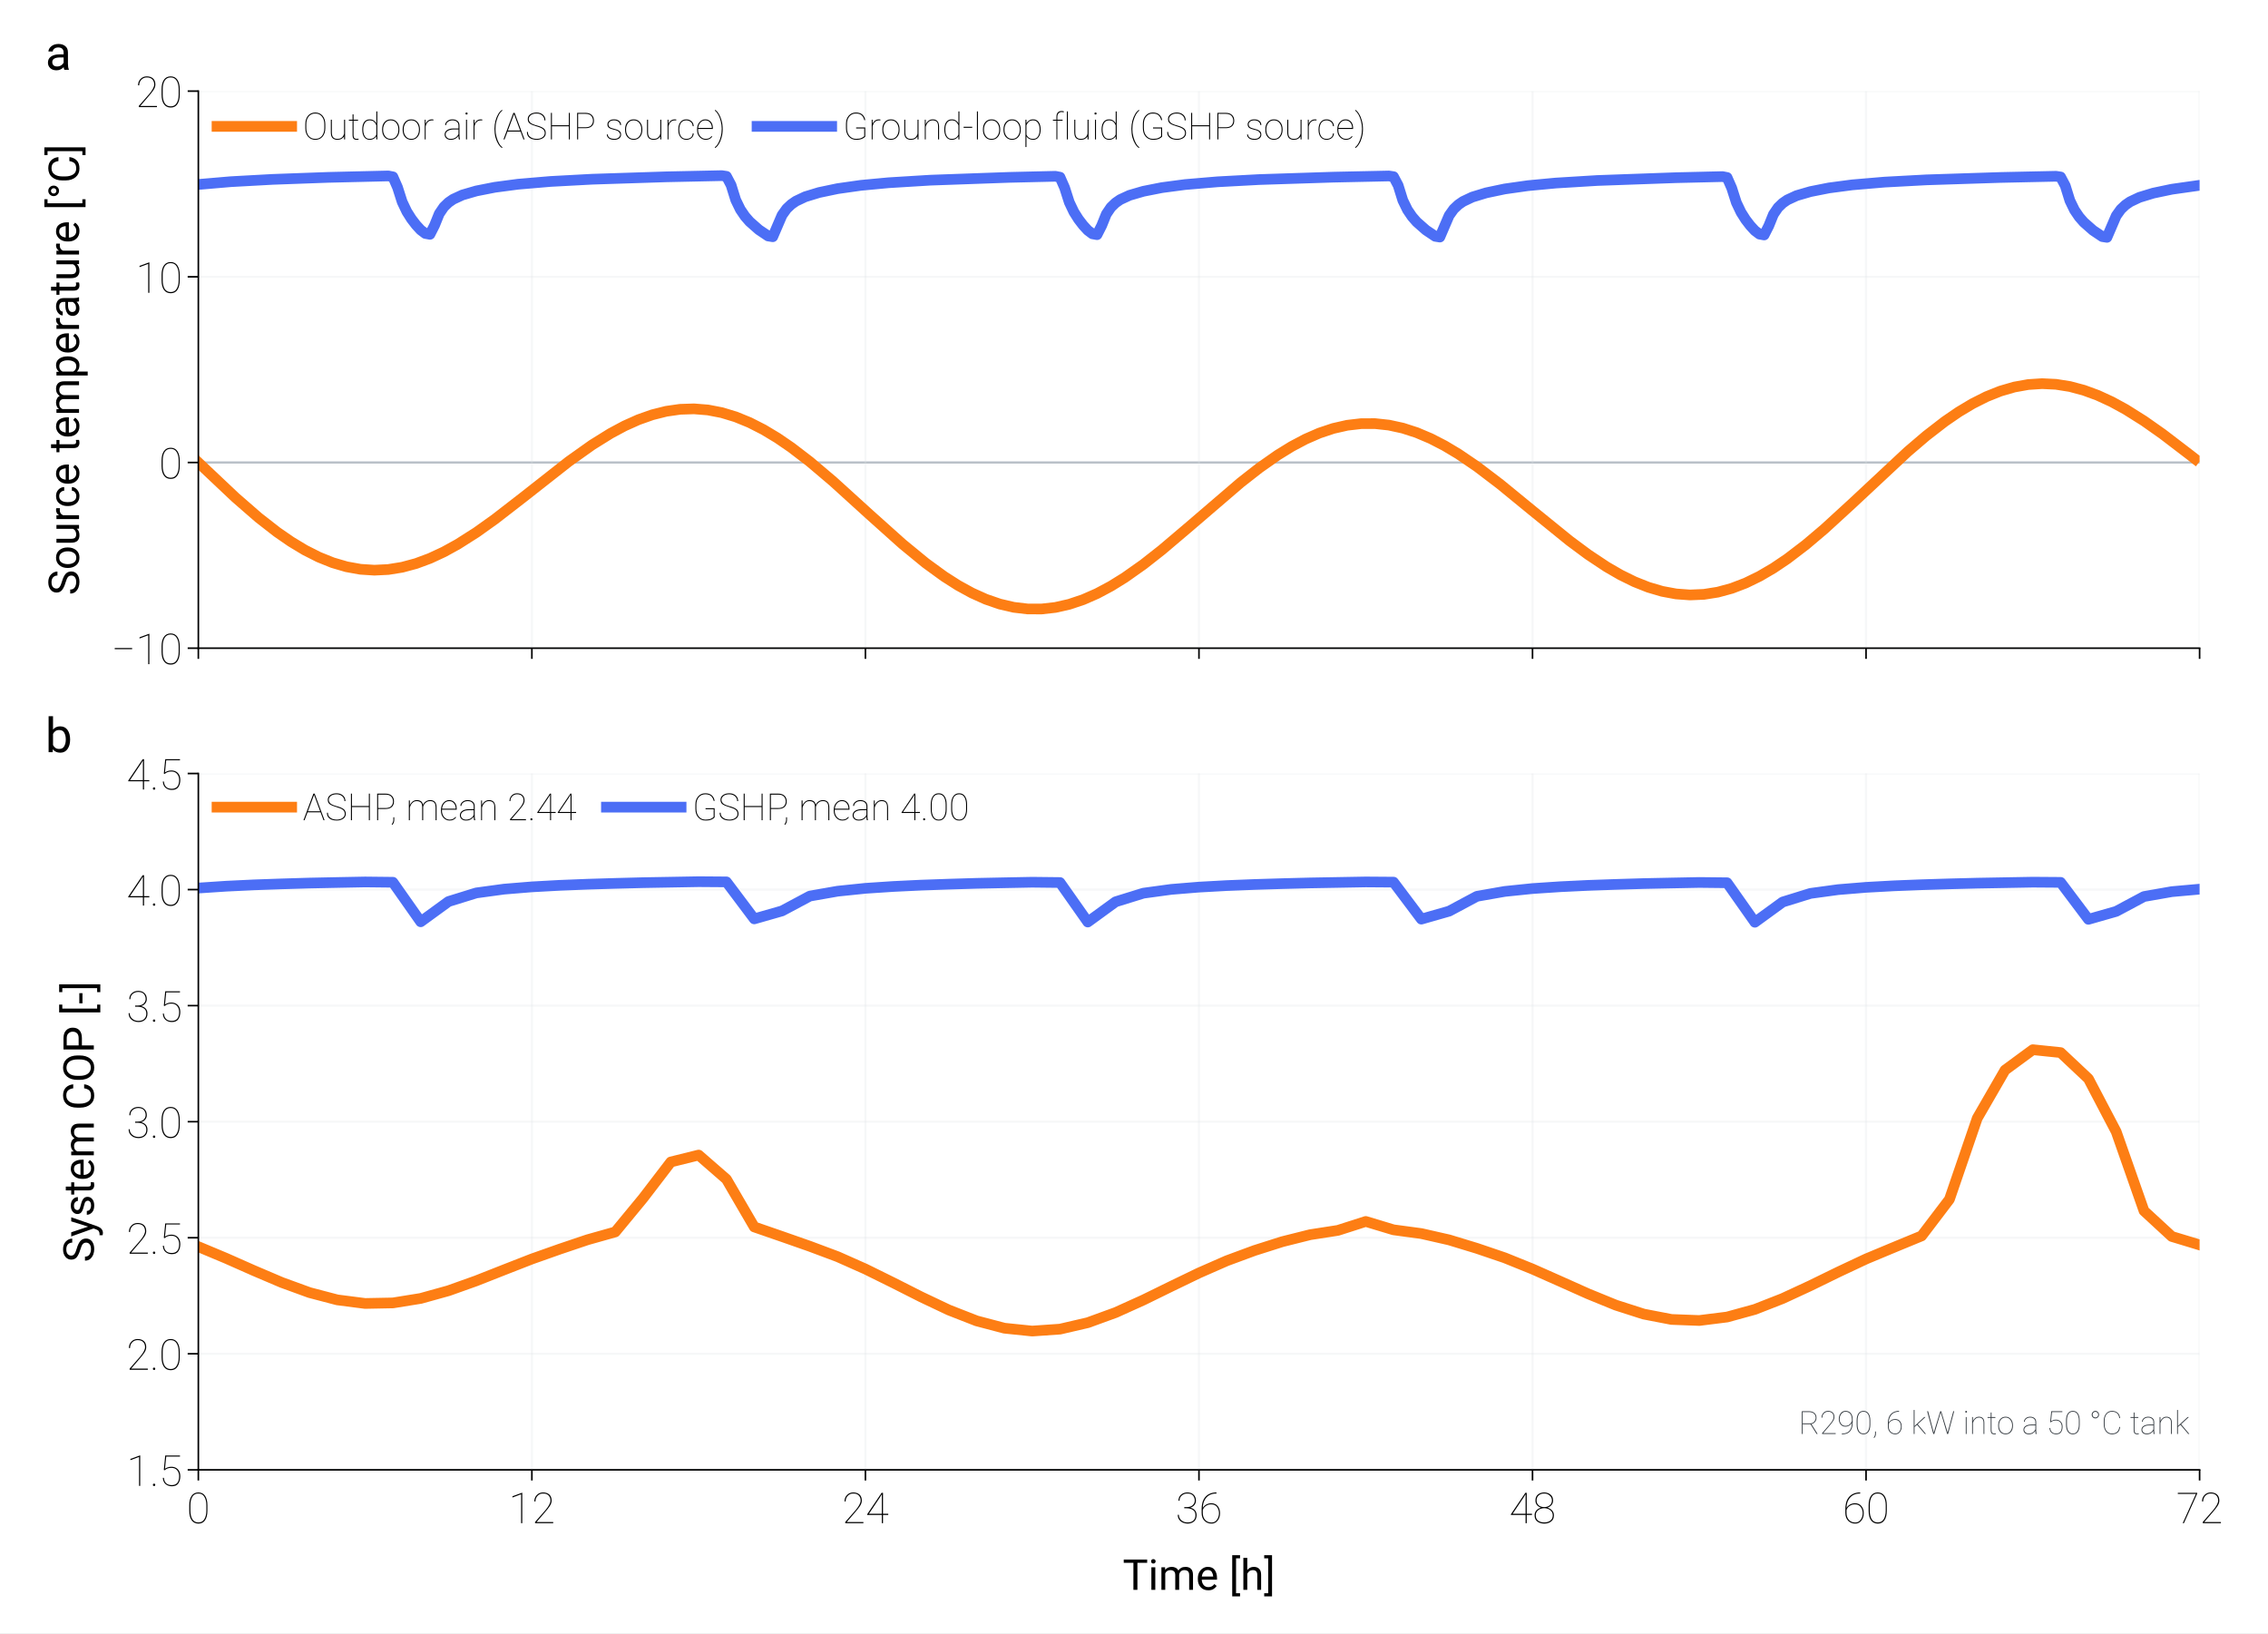
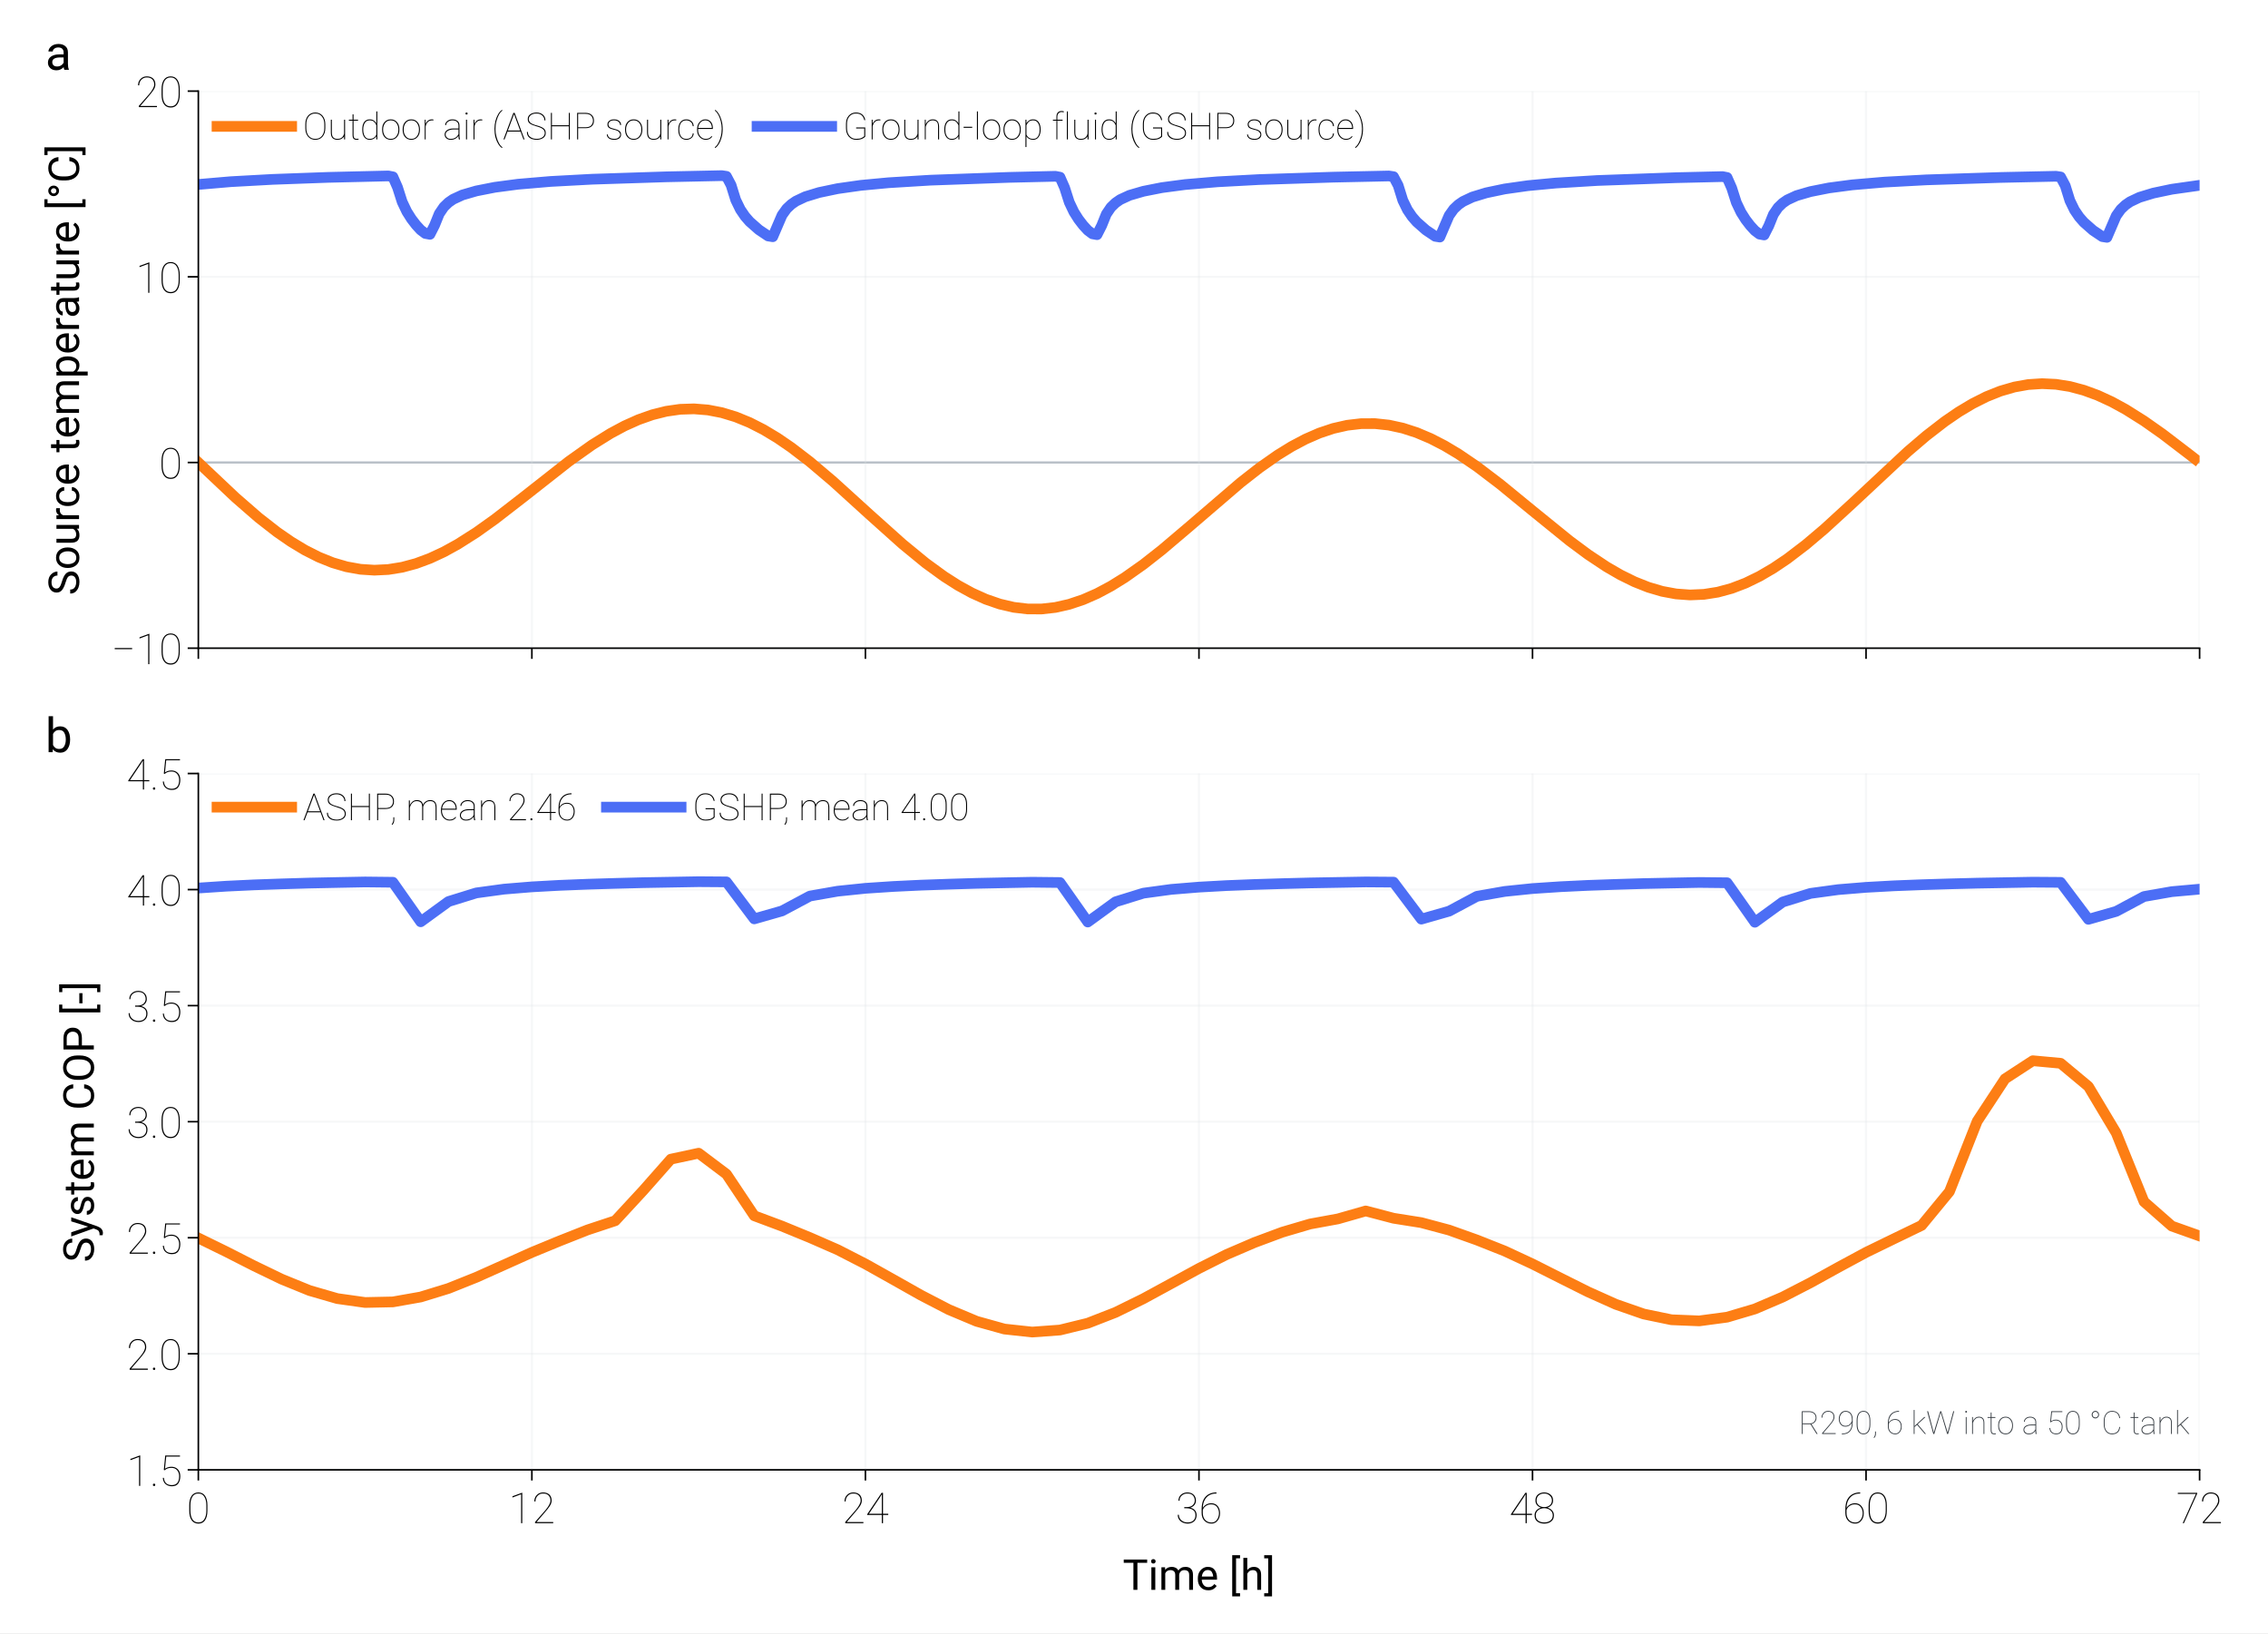
<svg xmlns="http://www.w3.org/2000/svg" xmlns:xlink="http://www.w3.org/1999/xlink" width="425.197pt" height="306.142pt" viewBox="0 0 425.197 306.142" version="1.1">
  <defs>
    <style type="text/css">*{stroke-linejoin: round; stroke-linecap: butt}</style>
  </defs>
  <g id="figure_1">
    <g id="patch_1">
      <path d="M 0 306.142  L 425.197 306.142  L 425.197 0  L 0 0  z " style="fill: #ffffff" />
    </g>
    <g id="axes_1">
      <g id="patch_2">
        <path d="M 37.184 121.51  L 412.373 121.51  L 412.373 17.083  L 37.184 17.083  z " style="fill: #ffffff" />
      </g>
      <g id="line2d_1">
        <path d="M 37.184 86.701  L 412.373 86.701  " clip-path="url(#pf2fb2262dd)" style="fill: none; stroke: #adb5bd; stroke-width: 0.4; stroke-linecap: square" />
      </g>
      <g id="matplotlib.axis_1">
        <g id="xtick_1">
          <g id="line2d_2">
            <path d="M 37.184 121.51  L 37.184 17.083  " clip-path="url(#pf2fb2262dd)" style="fill: none; stroke: #dee2e6; stroke-opacity: 0.25; stroke-width: 0.4; stroke-linecap: square" />
          </g>
          <g id="line2d_3">
            <defs>
              <path id="m6365833f4e" d="M 0 0  L 0 2  " style="stroke: #000000; stroke-width: 0.3" />
            </defs>
            <g>
              <use xlink:href="#m6365833f4e" x="37.184" y="121.51" style="stroke: #000000; stroke-width: 0.3" />
            </g>
          </g>
        </g>
        <g id="xtick_2">
          <g id="line2d_4">
            <path d="M 99.715 121.51  L 99.715 17.083  " clip-path="url(#pf2fb2262dd)" style="fill: none; stroke: #dee2e6; stroke-opacity: 0.25; stroke-width: 0.4; stroke-linecap: square" />
          </g>
          <g id="line2d_5">
            <g>
              <use xlink:href="#m6365833f4e" x="99.715" y="121.51" style="stroke: #000000; stroke-width: 0.3" />
            </g>
          </g>
        </g>
        <g id="xtick_3">
          <g id="line2d_6">
            <path d="M 162.247 121.51  L 162.247 17.083  " clip-path="url(#pf2fb2262dd)" style="fill: none; stroke: #dee2e6; stroke-opacity: 0.25; stroke-width: 0.4; stroke-linecap: square" />
          </g>
          <g id="line2d_7">
            <g>
              <use xlink:href="#m6365833f4e" x="162.247" y="121.51" style="stroke: #000000; stroke-width: 0.3" />
            </g>
          </g>
        </g>
        <g id="xtick_4">
          <g id="line2d_8">
            <path d="M 224.778 121.51  L 224.778 17.083  " clip-path="url(#pf2fb2262dd)" style="fill: none; stroke: #dee2e6; stroke-opacity: 0.25; stroke-width: 0.4; stroke-linecap: square" />
          </g>
          <g id="line2d_9">
            <g>
              <use xlink:href="#m6365833f4e" x="224.778" y="121.51" style="stroke: #000000; stroke-width: 0.3" />
            </g>
          </g>
        </g>
        <g id="xtick_5">
          <g id="line2d_10">
            <path d="M 287.31 121.51  L 287.31 17.083  " clip-path="url(#pf2fb2262dd)" style="fill: none; stroke: #dee2e6; stroke-opacity: 0.25; stroke-width: 0.4; stroke-linecap: square" />
          </g>
          <g id="line2d_11">
            <g>
              <use xlink:href="#m6365833f4e" x="287.31" y="121.51" style="stroke: #000000; stroke-width: 0.3" />
            </g>
          </g>
        </g>
        <g id="xtick_6">
          <g id="line2d_12">
            <path d="M 349.841 121.51  L 349.841 17.083  " clip-path="url(#pf2fb2262dd)" style="fill: none; stroke: #dee2e6; stroke-opacity: 0.25; stroke-width: 0.4; stroke-linecap: square" />
          </g>
          <g id="line2d_13">
            <g>
              <use xlink:href="#m6365833f4e" x="349.841" y="121.51" style="stroke: #000000; stroke-width: 0.3" />
            </g>
          </g>
        </g>
        <g id="xtick_7">
          <g id="line2d_14">
            <path d="M 412.373 121.51  L 412.373 17.083  " clip-path="url(#pf2fb2262dd)" style="fill: none; stroke: #dee2e6; stroke-opacity: 0.25; stroke-width: 0.4; stroke-linecap: square" />
          </g>
          <g id="line2d_15">
            <g>
              <use xlink:href="#m6365833f4e" x="412.373" y="121.51" style="stroke: #000000; stroke-width: 0.3" />
            </g>
          </g>
        </g>
      </g>
      <g id="matplotlib.axis_2">
        <g id="ytick_1">
          <g id="line2d_16">
            <path d="M 37.184 121.51  L 412.373 121.51  " clip-path="url(#pf2fb2262dd)" style="fill: none; stroke: #dee2e6; stroke-opacity: 0.25; stroke-width: 0.4; stroke-linecap: square" />
          </g>
          <g id="line2d_17">
            <defs>
              <path id="macb83165bb" d="M 0 0  L -2 0  " style="stroke: #000000; stroke-width: 0.3" />
            </defs>
            <g>
              <use xlink:href="#macb83165bb" x="37.184" y="121.51" style="stroke: #000000; stroke-width: 0.3" />
            </g>
          </g>
          <g id="text_1">
            <text style="font-weight: 200; font-size: 8px; font-family: 'Roboto', 'Inter', 'Paperlogy', 'Noto Sans CJK KR', 'Pretendard', 'Noto Sans Math', 'Noto Sans Symbols', 'Noto Sans Symbols 2', sans-serif; text-anchor: end" x="34.184" y="124.51" transform="rotate(-0 34.18394 124.5095)">−10</text>
          </g>
        </g>
        <g id="ytick_2">
          <g id="line2d_18">
            <path d="M 37.184 86.701  L 412.373 86.701  " clip-path="url(#pf2fb2262dd)" style="fill: none; stroke: #dee2e6; stroke-opacity: 0.25; stroke-width: 0.4; stroke-linecap: square" />
          </g>
          <g id="line2d_19">
            <g>
              <use xlink:href="#macb83165bb" x="37.184" y="86.701" style="stroke: #000000; stroke-width: 0.3" />
            </g>
          </g>
          <g id="text_2">
            <text style="font-weight: 200; font-size: 8px; font-family: 'Roboto', 'Inter', 'Paperlogy', 'Noto Sans CJK KR', 'Pretendard', 'Noto Sans Math', 'Noto Sans Symbols', 'Noto Sans Symbols 2', sans-serif; text-anchor: end" x="34.184" y="89.701" transform="rotate(-0 34.18394 89.70063)">0</text>
          </g>
        </g>
        <g id="ytick_3">
          <g id="line2d_20">
            <path d="M 37.184 51.892  L 412.373 51.892  " clip-path="url(#pf2fb2262dd)" style="fill: none; stroke: #dee2e6; stroke-opacity: 0.25; stroke-width: 0.4; stroke-linecap: square" />
          </g>
          <g id="line2d_21">
            <g>
              <use xlink:href="#macb83165bb" x="37.184" y="51.892" style="stroke: #000000; stroke-width: 0.3" />
            </g>
          </g>
          <g id="text_3">
            <text style="font-weight: 200; font-size: 8px; font-family: 'Roboto', 'Inter', 'Paperlogy', 'Noto Sans CJK KR', 'Pretendard', 'Noto Sans Math', 'Noto Sans Symbols', 'Noto Sans Symbols 2', sans-serif; text-anchor: end" x="34.184" y="54.892" transform="rotate(-0 34.18394 54.89173)">10</text>
          </g>
        </g>
        <g id="ytick_4">
          <g id="line2d_22">
            <path d="M 37.184 17.083  L 412.373 17.083  " clip-path="url(#pf2fb2262dd)" style="fill: none; stroke: #dee2e6; stroke-opacity: 0.25; stroke-width: 0.4; stroke-linecap: square" />
          </g>
          <g id="line2d_23">
            <g>
              <use xlink:href="#macb83165bb" x="37.184" y="17.083" style="stroke: #000000; stroke-width: 0.3" />
            </g>
          </g>
          <g id="text_4">
            <text style="font-weight: 200; font-size: 8px; font-family: 'Roboto', 'Inter', 'Paperlogy', 'Noto Sans CJK KR', 'Pretendard', 'Noto Sans Math', 'Noto Sans Symbols', 'Noto Sans Symbols 2', sans-serif; text-anchor: end" x="34.184" y="20.083" transform="rotate(-0 34.18394 20.08283)">20</text>
          </g>
        </g>
        <g id="text_5">
          <text style="font-size: 8px; font-family: 'Roboto', 'Inter', 'Paperlogy', 'Noto Sans CJK KR', 'Pretendard', 'Noto Sans Math', 'Noto Sans Symbols', 'Noto Sans Symbols 2', sans-serif; text-anchor: middle" x="14.816" y="69.296" transform="rotate(-90 14.81644 69.29618)">Source temperature [°C]</text>
        </g>
      </g>
      <g id="line2d_24">
        <path d="M 37.184 86.701  L 44.132 93.26  L 48.474 97.038  L 51.948 99.747  L 54.554 101.547  L 57.159 103.118  L 59.765 104.437  L 62.37 105.486  L 64.976 106.249  L 67.581 106.718  L 70.187 106.888  L 72.792 106.76  L 75.398 106.34  L 78.003 105.639  L 80.609 104.671  L 83.214 103.459  L 85.82 102.024  L 89.294 99.816  L 92.767 97.34  L 97.978 93.307  L 106.663 86.486  L 111.006 83.401  L 114.48 81.239  L 117.085 79.845  L 119.691 78.676  L 122.296 77.755  L 124.902 77.101  L 127.507 76.727  L 130.113 76.643  L 132.718 76.853  L 135.324 77.356  L 137.929 78.147  L 140.535 79.213  L 143.14 80.54  L 145.746 82.107  L 148.351 83.89  L 151.825 86.553  L 156.167 90.233  L 163.115 96.541  L 169.195 101.985  L 173.537 105.548  L 177.011 108.077  L 179.617 109.738  L 182.222 111.166  L 184.828 112.338  L 187.433 113.236  L 190.039 113.845  L 192.644 114.155  L 195.25 114.164  L 197.855 113.871  L 200.461 113.282  L 203.066 112.409  L 205.672 111.267  L 208.277 109.876  L 210.883 108.26  L 214.357 105.806  L 217.83 103.078  L 223.041 98.659  L 232.595 90.461  L 236.069 87.745  L 239.543 85.305  L 242.148 83.7  L 244.754 82.319  L 247.359 81.183  L 249.965 80.313  L 252.57 79.722  L 255.176 79.419  L 257.781 79.409  L 260.387 79.691  L 262.992 80.258  L 265.598 81.101  L 268.203 82.204  L 270.809 83.545  L 273.414 85.102  L 276.888 87.463  L 281.23 90.765  L 287.31 95.744  L 294.258 101.378  L 297.732 103.957  L 301.206 106.264  L 303.811 107.771  L 306.417 109.054  L 309.022 110.089  L 311.628 110.856  L 314.233 111.34  L 316.839 111.53  L 319.444 111.419  L 322.05 111.007  L 324.655 110.298  L 327.261 109.302  L 329.866 108.033  L 332.472 106.51  L 335.077 104.756  L 338.551 102.104  L 342.025 99.163  L 347.236 94.39  L 357.658 84.659  L 361.132 81.694  L 364.606 79.009  L 367.211 77.224  L 369.817 75.665  L 372.422 74.355  L 375.028 73.314  L 377.633 72.556  L 380.239 72.089  L 382.844 71.918  L 385.45 72.043  L 388.055 72.457  L 390.661 73.151  L 393.266 74.107  L 395.872 75.307  L 398.477 76.726  L 401.951 78.909  L 405.425 81.355  L 410.636 85.336  L 411.504 86.017  L 411.504 86.017  " clip-path="url(#pf2fb2262dd)" style="fill: none; stroke: #fd7e14; stroke-width: 2; stroke-linecap: square" />
      </g>
      <g id="line2d_25">
        <path d="M 37.184 34.58  L 43.263 34.059  L 51.08 33.629  L 61.502 33.25  L 72.792 32.982  L 73.661 33.15  L 74.529 35.126  L 75.398 37.844  L 76.266 39.666  L 77.135 41.039  L 78.003 42.168  L 78.872 43.114  L 79.74 43.769  L 80.609 43.925  L 81.477 42.219  L 82.346 40.068  L 83.214 38.792  L 84.083 37.955  L 84.951 37.355  L 86.688 36.552  L 89.294 35.794  L 92.767 35.109  L 97.11 34.535  L 103.189 34.018  L 111.006 33.597  L 124.902 33.147  L 135.324 32.926  L 136.192 33.058  L 137.061 34.698  L 137.929 37.484  L 138.798 39.269  L 139.666 40.544  L 140.535 41.543  L 142.272 43.073  L 144.009 44.239  L 144.877 44.378  L 146.614 40.337  L 147.483 39.123  L 148.351 38.306  L 149.22 37.707  L 150.957 36.884  L 153.562 36.09  L 157.036 35.362  L 161.378 34.746  L 166.589 34.257  L 174.406 33.777  L 189.17 33.25  L 197.855 33.047  L 198.724 33.216  L 199.592 35.191  L 200.461 37.909  L 201.329 39.731  L 202.198 41.104  L 203.066 42.232  L 203.935 43.178  L 204.803 43.833  L 205.672 43.989  L 206.54 42.284  L 207.409 40.133  L 208.277 38.857  L 209.146 38.021  L 210.014 37.42  L 211.751 36.617  L 214.357 35.858  L 217.83 35.172  L 222.173 34.598  L 228.252 34.081  L 236.069 33.66  L 249.965 33.21  L 260.387 32.989  L 261.255 33.121  L 262.124 34.761  L 262.992 37.547  L 263.861 39.331  L 264.729 40.607  L 265.598 41.605  L 267.335 43.135  L 269.072 44.301  L 269.94 44.44  L 271.677 40.399  L 272.546 39.186  L 273.414 38.368  L 274.283 37.769  L 276.02 36.945  L 278.625 36.15  L 282.099 35.421  L 286.441 34.806  L 291.652 34.316  L 299.469 33.837  L 314.233 33.309  L 322.918 33.104  L 323.787 33.273  L 324.655 35.248  L 325.524 37.965  L 326.392 39.788  L 327.261 41.16  L 328.129 42.289  L 328.998 43.235  L 329.866 43.889  L 330.735 44.046  L 331.603 42.34  L 332.472 40.19  L 333.34 38.913  L 334.209 38.077  L 335.077 37.477  L 336.814 36.674  L 339.42 35.915  L 342.893 35.229  L 347.236 34.655  L 353.315 34.138  L 361.132 33.717  L 375.028 33.267  L 385.45 33.043  L 386.318 33.175  L 387.187 34.815  L 388.055 37.6  L 388.924 39.385  L 389.792 40.66  L 390.661 41.658  L 392.398 43.188  L 394.135 44.353  L 395.003 44.492  L 396.74 40.452  L 397.609 39.239  L 398.477 38.422  L 399.346 37.822  L 401.083 36.999  L 403.688 36.204  L 407.162 35.475  L 411.504 34.86  L 411.504 34.86  " clip-path="url(#pf2fb2262dd)" style="fill: none; stroke: #4c6ef5; stroke-width: 2; stroke-linecap: square" />
      </g>
      <g id="patch_3">
        <path d="M 37.184 121.51  L 37.184 17.083  " style="fill: none; stroke: #000000; stroke-width: 0.3; stroke-linejoin: miter; stroke-linecap: square" />
      </g>
      <g id="patch_4">
        <path d="M 37.184 121.51  L 412.373 121.51  " style="fill: none; stroke: #000000; stroke-width: 0.3; stroke-linejoin: miter; stroke-linecap: square" />
      </g>
      <g id="text_6">
        <text style="font-size: 9px; font-family: 'Roboto', 'Inter', 'Paperlogy', 'Noto Sans CJK KR', 'Pretendard', 'Noto Sans Math', 'Noto Sans Symbols', 'Noto Sans Symbols 2', sans-serif; text-anchor: start" x="8.504" y="13.083" transform="rotate(-0 8.503937 13.08283)">a</text>
      </g>
      <g id="legend_1">
        <g id="line2d_26">
          <path d="M 40.684 23.693  L 47.684 23.693  L 54.684 23.693  " style="fill: none; stroke: #fd7e14; stroke-width: 2; stroke-linecap: square" />
        </g>
        <g id="text_7">
          <text style="font-weight: 200; font-size: 7px; font-family: 'Roboto', 'Inter', 'Paperlogy', 'Noto Sans CJK KR', 'Pretendard', 'Noto Sans Math', 'Noto Sans Symbols', 'Noto Sans Symbols 2', sans-serif; text-anchor: start" x="56.784" y="26.143" transform="rotate(-0 56.78394 26.14346)">Outdoor air (ASHP source)</text>
        </g>
        <g id="line2d_27">
          <path d="M 141.925 23.693  L 148.925 23.693  L 155.925 23.693  " style="fill: none; stroke: #4c6ef5; stroke-width: 2; stroke-linecap: square" />
        </g>
        <g id="text_8">
          <text style="font-weight: 200; font-size: 7px; font-family: 'Roboto', 'Inter', 'Paperlogy', 'Noto Sans CJK KR', 'Pretendard', 'Noto Sans Math', 'Noto Sans Symbols', 'Noto Sans Symbols 2', sans-serif; text-anchor: start" x="158.025" y="26.143" transform="rotate(-0 158.0247 26.14346)">Ground-loop fluid (GSHP source)</text>
        </g>
      </g>
    </g>
    <g id="axes_2">
      <g id="patch_5">
        <path d="M 37.184 275.539  L 412.373 275.539  L 412.373 145.006  L 37.184 145.006  z " style="fill: #ffffff" />
      </g>
      <g id="matplotlib.axis_3">
        <g id="xtick_8">
          <g id="line2d_28">
            <path d="M 37.184 275.539  L 37.184 145.006  " clip-path="url(#p4fd9c364bf)" style="fill: none; stroke: #dee2e6; stroke-opacity: 0.25; stroke-width: 0.4; stroke-linecap: square" />
          </g>
          <g id="line2d_29">
            <g>
              <use xlink:href="#m6365833f4e" x="37.184" y="275.539" style="stroke: #000000; stroke-width: 0.3" />
            </g>
          </g>
          <g id="text_9">
            <text style="font-weight: 200; font-size: 8px; font-family: 'Roboto', 'Inter', 'Paperlogy', 'Noto Sans CJK KR', 'Pretendard', 'Noto Sans Math', 'Noto Sans Symbols', 'Noto Sans Symbols 2', sans-serif; text-anchor: middle" x="37.184" y="285.539" transform="rotate(-0 37.18394 285.5389)">0</text>
          </g>
        </g>
        <g id="xtick_9">
          <g id="line2d_30">
            <path d="M 99.715 275.539  L 99.715 145.006  " clip-path="url(#p4fd9c364bf)" style="fill: none; stroke: #dee2e6; stroke-opacity: 0.25; stroke-width: 0.4; stroke-linecap: square" />
          </g>
          <g id="line2d_31">
            <g>
              <use xlink:href="#m6365833f4e" x="99.715" y="275.539" style="stroke: #000000; stroke-width: 0.3" />
            </g>
          </g>
          <g id="text_10">
            <text style="font-weight: 200; font-size: 8px; font-family: 'Roboto', 'Inter', 'Paperlogy', 'Noto Sans CJK KR', 'Pretendard', 'Noto Sans Math', 'Noto Sans Symbols', 'Noto Sans Symbols 2', sans-serif; text-anchor: middle" x="99.715" y="285.539" transform="rotate(-0 99.71543 285.5389)">12</text>
          </g>
        </g>
        <g id="xtick_10">
          <g id="line2d_32">
            <path d="M 162.247 275.539  L 162.247 145.006  " clip-path="url(#p4fd9c364bf)" style="fill: none; stroke: #dee2e6; stroke-opacity: 0.25; stroke-width: 0.4; stroke-linecap: square" />
          </g>
          <g id="line2d_33">
            <g>
              <use xlink:href="#m6365833f4e" x="162.247" y="275.539" style="stroke: #000000; stroke-width: 0.3" />
            </g>
          </g>
          <g id="text_11">
            <text style="font-weight: 200; font-size: 8px; font-family: 'Roboto', 'Inter', 'Paperlogy', 'Noto Sans CJK KR', 'Pretendard', 'Noto Sans Math', 'Noto Sans Symbols', 'Noto Sans Symbols 2', sans-serif; text-anchor: middle" x="162.247" y="285.539" transform="rotate(-0 162.2469 285.5389)">24</text>
          </g>
        </g>
        <g id="xtick_11">
          <g id="line2d_34">
            <path d="M 224.778 275.539  L 224.778 145.006  " clip-path="url(#p4fd9c364bf)" style="fill: none; stroke: #dee2e6; stroke-opacity: 0.25; stroke-width: 0.4; stroke-linecap: square" />
          </g>
          <g id="line2d_35">
            <g>
              <use xlink:href="#m6365833f4e" x="224.778" y="275.539" style="stroke: #000000; stroke-width: 0.3" />
            </g>
          </g>
          <g id="text_12">
            <text style="font-weight: 200; font-size: 8px; font-family: 'Roboto', 'Inter', 'Paperlogy', 'Noto Sans CJK KR', 'Pretendard', 'Noto Sans Math', 'Noto Sans Symbols', 'Noto Sans Symbols 2', sans-serif; text-anchor: middle" x="224.778" y="285.539" transform="rotate(-0 224.7784 285.5389)">36</text>
          </g>
        </g>
        <g id="xtick_12">
          <g id="line2d_36">
            <path d="M 287.31 275.539  L 287.31 145.006  " clip-path="url(#p4fd9c364bf)" style="fill: none; stroke: #dee2e6; stroke-opacity: 0.25; stroke-width: 0.4; stroke-linecap: square" />
          </g>
          <g id="line2d_37">
            <g>
              <use xlink:href="#m6365833f4e" x="287.31" y="275.539" style="stroke: #000000; stroke-width: 0.3" />
            </g>
          </g>
          <g id="text_13">
            <text style="font-weight: 200; font-size: 8px; font-family: 'Roboto', 'Inter', 'Paperlogy', 'Noto Sans CJK KR', 'Pretendard', 'Noto Sans Math', 'Noto Sans Symbols', 'Noto Sans Symbols 2', sans-serif; text-anchor: middle" x="287.31" y="285.539" transform="rotate(-0 287.3099 285.5389)">48</text>
          </g>
        </g>
        <g id="xtick_13">
          <g id="line2d_38">
            <path d="M 349.841 275.539  L 349.841 145.006  " clip-path="url(#p4fd9c364bf)" style="fill: none; stroke: #dee2e6; stroke-opacity: 0.25; stroke-width: 0.4; stroke-linecap: square" />
          </g>
          <g id="line2d_39">
            <g>
              <use xlink:href="#m6365833f4e" x="349.841" y="275.539" style="stroke: #000000; stroke-width: 0.3" />
            </g>
          </g>
          <g id="text_14">
            <text style="font-weight: 200; font-size: 8px; font-family: 'Roboto', 'Inter', 'Paperlogy', 'Noto Sans CJK KR', 'Pretendard', 'Noto Sans Math', 'Noto Sans Symbols', 'Noto Sans Symbols 2', sans-serif; text-anchor: middle" x="349.841" y="285.539" transform="rotate(-0 349.8414 285.5389)">60</text>
          </g>
        </g>
        <g id="xtick_14">
          <g id="line2d_40">
            <path d="M 412.373 275.539  L 412.373 145.006  " clip-path="url(#p4fd9c364bf)" style="fill: none; stroke: #dee2e6; stroke-opacity: 0.25; stroke-width: 0.4; stroke-linecap: square" />
          </g>
          <g id="line2d_41">
            <g>
              <use xlink:href="#m6365833f4e" x="412.373" y="275.539" style="stroke: #000000; stroke-width: 0.3" />
            </g>
          </g>
          <g id="text_15">
            <text style="font-weight: 200; font-size: 8px; font-family: 'Roboto', 'Inter', 'Paperlogy', 'Noto Sans CJK KR', 'Pretendard', 'Noto Sans Math', 'Noto Sans Symbols', 'Noto Sans Symbols 2', sans-serif; text-anchor: middle" x="412.373" y="285.539" transform="rotate(-0 412.3729 285.5389)">72</text>
          </g>
        </g>
        <g id="text_16">
          <text style="font-size: 8px; font-family: 'Roboto', 'Inter', 'Paperlogy', 'Noto Sans CJK KR', 'Pretendard', 'Noto Sans Math', 'Noto Sans Symbols', 'Noto Sans Symbols 2', sans-serif; text-anchor: middle" x="224.778" y="298.039" transform="rotate(-0 224.7784 298.0389)">Time [h]</text>
        </g>
      </g>
      <g id="matplotlib.axis_4">
        <g id="ytick_5">
          <g id="line2d_42">
            <path d="M 37.184 275.539  L 412.373 275.539  " clip-path="url(#p4fd9c364bf)" style="fill: none; stroke: #dee2e6; stroke-opacity: 0.25; stroke-width: 0.4; stroke-linecap: square" />
          </g>
          <g id="line2d_43">
            <g>
              <use xlink:href="#macb83165bb" x="37.184" y="275.539" style="stroke: #000000; stroke-width: 0.3" />
            </g>
          </g>
          <g id="text_17">
            <text style="font-weight: 200; font-size: 8px; font-family: 'Roboto', 'Inter', 'Paperlogy', 'Noto Sans CJK KR', 'Pretendard', 'Noto Sans Math', 'Noto Sans Symbols', 'Noto Sans Symbols 2', sans-serif; text-anchor: end" x="34.184" y="278.539" transform="rotate(-0 34.18394 278.5389)">1.5</text>
          </g>
        </g>
        <g id="ytick_6">
          <g id="line2d_44">
            <path d="M 37.184 253.783  L 412.373 253.783  " clip-path="url(#p4fd9c364bf)" style="fill: none; stroke: #dee2e6; stroke-opacity: 0.25; stroke-width: 0.4; stroke-linecap: square" />
          </g>
          <g id="line2d_45">
            <g>
              <use xlink:href="#macb83165bb" x="37.184" y="253.783" style="stroke: #000000; stroke-width: 0.3" />
            </g>
          </g>
          <g id="text_18">
            <text style="font-weight: 200; font-size: 8px; font-family: 'Roboto', 'Inter', 'Paperlogy', 'Noto Sans CJK KR', 'Pretendard', 'Noto Sans Math', 'Noto Sans Symbols', 'Noto Sans Symbols 2', sans-serif; text-anchor: end" x="34.184" y="256.783" transform="rotate(-0 34.18394 256.7833)">2.0</text>
          </g>
        </g>
        <g id="ytick_7">
          <g id="line2d_46">
            <path d="M 37.184 232.028  L 412.373 232.028  " clip-path="url(#p4fd9c364bf)" style="fill: none; stroke: #dee2e6; stroke-opacity: 0.25; stroke-width: 0.4; stroke-linecap: square" />
          </g>
          <g id="line2d_47">
            <g>
              <use xlink:href="#macb83165bb" x="37.184" y="232.028" style="stroke: #000000; stroke-width: 0.3" />
            </g>
          </g>
          <g id="text_19">
            <text style="font-weight: 200; font-size: 8px; font-family: 'Roboto', 'Inter', 'Paperlogy', 'Noto Sans CJK KR', 'Pretendard', 'Noto Sans Math', 'Noto Sans Symbols', 'Noto Sans Symbols 2', sans-serif; text-anchor: end" x="34.184" y="235.028" transform="rotate(-0 34.18394 235.0278)">2.5</text>
          </g>
        </g>
        <g id="ytick_8">
          <g id="line2d_48">
            <path d="M 37.184 210.272  L 412.373 210.272  " clip-path="url(#p4fd9c364bf)" style="fill: none; stroke: #dee2e6; stroke-opacity: 0.25; stroke-width: 0.4; stroke-linecap: square" />
          </g>
          <g id="line2d_49">
            <g>
              <use xlink:href="#macb83165bb" x="37.184" y="210.272" style="stroke: #000000; stroke-width: 0.3" />
            </g>
          </g>
          <g id="text_20">
            <text style="font-weight: 200; font-size: 8px; font-family: 'Roboto', 'Inter', 'Paperlogy', 'Noto Sans CJK KR', 'Pretendard', 'Noto Sans Math', 'Noto Sans Symbols', 'Noto Sans Symbols 2', sans-serif; text-anchor: end" x="34.184" y="213.272" transform="rotate(-0 34.18394 213.2722)">3.0</text>
          </g>
        </g>
        <g id="ytick_9">
          <g id="line2d_50">
            <path d="M 37.184 188.517  L 412.373 188.517  " clip-path="url(#p4fd9c364bf)" style="fill: none; stroke: #dee2e6; stroke-opacity: 0.25; stroke-width: 0.4; stroke-linecap: square" />
          </g>
          <g id="line2d_51">
            <g>
              <use xlink:href="#macb83165bb" x="37.184" y="188.517" style="stroke: #000000; stroke-width: 0.3" />
            </g>
          </g>
          <g id="text_21">
            <text style="font-weight: 200; font-size: 8px; font-family: 'Roboto', 'Inter', 'Paperlogy', 'Noto Sans CJK KR', 'Pretendard', 'Noto Sans Math', 'Noto Sans Symbols', 'Noto Sans Symbols 2', sans-serif; text-anchor: end" x="34.184" y="191.517" transform="rotate(-0 34.18394 191.5167)">3.5</text>
          </g>
        </g>
        <g id="ytick_10">
          <g id="line2d_52">
            <path d="M 37.184 166.761  L 412.373 166.761  " clip-path="url(#p4fd9c364bf)" style="fill: none; stroke: #dee2e6; stroke-opacity: 0.25; stroke-width: 0.4; stroke-linecap: square" />
          </g>
          <g id="line2d_53">
            <g>
              <use xlink:href="#macb83165bb" x="37.184" y="166.761" style="stroke: #000000; stroke-width: 0.3" />
            </g>
          </g>
          <g id="text_22">
            <text style="font-weight: 200; font-size: 8px; font-family: 'Roboto', 'Inter', 'Paperlogy', 'Noto Sans CJK KR', 'Pretendard', 'Noto Sans Math', 'Noto Sans Symbols', 'Noto Sans Symbols 2', sans-serif; text-anchor: end" x="34.184" y="169.761" transform="rotate(-0 34.18394 169.7611)">4.0</text>
          </g>
        </g>
        <g id="ytick_11">
          <g id="line2d_54">
            <path d="M 37.184 145.006  L 412.373 145.006  " clip-path="url(#p4fd9c364bf)" style="fill: none; stroke: #dee2e6; stroke-opacity: 0.25; stroke-width: 0.4; stroke-linecap: square" />
          </g>
          <g id="line2d_55">
            <g>
              <use xlink:href="#macb83165bb" x="37.184" y="145.006" style="stroke: #000000; stroke-width: 0.3" />
            </g>
          </g>
          <g id="text_23">
            <text style="font-weight: 200; font-size: 8px; font-family: 'Roboto', 'Inter', 'Paperlogy', 'Noto Sans CJK KR', 'Pretendard', 'Noto Sans Math', 'Noto Sans Symbols', 'Noto Sans Symbols 2', sans-serif; text-anchor: end" x="34.184" y="148.006" transform="rotate(-0 34.18394 148.0055)">4.5</text>
          </g>
        </g>
        <g id="text_24">
          <text style="font-size: 8px; font-family: 'Roboto', 'Inter', 'Paperlogy', 'Noto Sans CJK KR', 'Pretendard', 'Noto Sans Math', 'Noto Sans Symbols', 'Noto Sans Symbols 2', sans-serif; text-anchor: middle" x="17.586" y="210.272" transform="rotate(-90 17.58644 210.2722)">System COP [-]</text>
        </g>
      </g>
      <g id="line2d_56">
-         <path d="M 37.184 233.703  L 42.395 235.886  L 47.606 238.193  L 52.817 240.413  L 58.028 242.312  L 63.239 243.679  L 68.45 244.348  L 73.661 244.247  L 78.872 243.407  L 84.083 241.959  L 89.294 240.099  L 94.504 238.044  L 99.715 236.009  L 104.926 234.165  L 110.137 232.408  L 115.348 230.94  L 120.559 224.621  L 125.77 217.822  L 130.981 216.528  L 136.192 221.062  L 141.403 230.003  L 146.614 231.804  L 151.825 233.631  L 157.036 235.58  L 162.247 237.897  L 167.458 240.469  L 172.669 243.105  L 177.88 245.575  L 183.091 247.612  L 188.302 248.986  L 193.513 249.523  L 198.724 249.161  L 203.935 247.951  L 209.146 246.055  L 214.357 243.7  L 219.567 241.147  L 224.778 238.632  L 229.989 236.345  L 235.2 234.419  L 240.411 232.764  L 245.622 231.457  L 250.833 230.648  L 256.044 228.975  L 261.255 230.546  L 266.466 231.246  L 271.677 232.433  L 276.888 234.02  L 282.099 235.791  L 287.31 237.897  L 292.521 240.21  L 297.732 242.539  L 302.943 244.666  L 308.154 246.339  L 313.365 247.345  L 318.576 247.543  L 323.787 246.891  L 328.998 245.461  L 334.209 243.419  L 339.42 241.004  L 344.63 238.458  L 349.841 236.009  L 355.052 233.834  L 360.263 231.683  L 365.474 224.827  L 370.685 209.63  L 375.896 200.604  L 381.107 196.778  L 386.318 197.317  L 391.529 202.218  L 396.74 212.156  L 401.951 226.988  L 407.162 231.792  L 412.373 233.371  " clip-path="url(#p4fd9c364bf)" style="fill: none; stroke: #fd7e14; stroke-width: 2; stroke-linecap: square" />
+         <path d="M 37.184 232.081  L 42.395 234.631  L 47.606 237.284  L 52.817 239.8  L 58.028 241.925  L 63.239 243.434  L 68.45 244.167  L 73.661 244.056  L 78.872 243.135  L 84.083 241.532  L 89.294 239.445  L 94.504 237.113  L 99.715 234.773  L 104.926 232.625  L 110.137 230.566  L 115.348 228.839  L 120.559 223.2  L 125.77 217.299  L 130.981 216.18  L 136.192 220.103  L 141.403 227.906  L 146.614 229.856  L 151.825 231.997  L 157.036 234.276  L 162.247 236.946  L 167.458 239.863  L 172.669 242.803  L 177.88 245.502  L 183.091 247.691  L 188.302 249.144  L 193.513 249.709  L 198.724 249.329  L 203.935 248.051  L 209.146 246.021  L 214.357 243.458  L 219.567 240.624  L 224.778 237.783  L 229.989 235.162  L 235.2 232.923  L 240.411 230.983  L 245.622 229.448  L 250.833 228.494  L 256.044 227.006  L 261.255 228.373  L 266.466 229.199  L 271.677 230.595  L 276.888 232.454  L 282.099 234.521  L 287.31 236.946  L 292.521 239.571  L 297.732 242.177  L 302.943 244.513  L 308.154 246.326  L 313.365 247.406  L 318.576 247.617  L 323.787 246.92  L 328.998 245.378  L 334.209 243.149  L 339.42 240.463  L 344.63 237.585  L 349.841 234.773  L 355.052 232.236  L 360.263 229.714  L 365.474 223.381  L 370.685 210.179  L 375.896 202.24  L 381.107 198.845  L 386.318 199.325  L 391.529 203.667  L 396.74 212.383  L 401.951 225.268  L 407.162 229.842  L 412.373 231.694  " clip-path="url(#p4fd9c364bf)" style="fill: none; stroke: #fd7e14; stroke-width: 2; stroke-linecap: square" />
      </g>
      <g id="line2d_57">
        <path d="M 37.184 166.474  L 42.395 166.128  L 47.606 165.877  L 52.817 165.695  L 58.028 165.539  L 63.239 165.433  L 68.45 165.333  L 73.661 165.39  L 78.872 172.797  L 84.083 169.002  L 89.294 167.388  L 94.504 166.678  L 99.715 166.252  L 104.926 165.965  L 110.137 165.758  L 115.348 165.6  L 120.559 165.465  L 125.77 165.374  L 130.981 165.282  L 136.192 165.32  L 141.403 172.253  L 146.614 170.763  L 151.825 167.979  L 157.036 167.064  L 162.247 166.526  L 167.458 166.18  L 172.669 165.929  L 177.88 165.748  L 183.091 165.591  L 188.302 165.483  L 193.513 165.383  L 198.724 165.44  L 203.935 172.844  L 209.146 169.051  L 214.357 167.436  L 219.567 166.726  L 224.778 166.3  L 229.989 166.013  L 235.2 165.806  L 240.411 165.648  L 245.622 165.513  L 250.833 165.422  L 256.044 165.33  L 261.255 165.368  L 266.466 172.299  L 271.677 170.809  L 276.888 168.024  L 282.099 167.108  L 287.31 166.571  L 292.521 166.225  L 297.732 165.974  L 302.943 165.793  L 308.154 165.636  L 313.365 165.528  L 318.576 165.426  L 323.787 165.483  L 328.998 172.885  L 334.209 169.093  L 339.42 167.479  L 344.63 166.769  L 349.841 166.343  L 355.052 166.056  L 360.263 165.85  L 365.474 165.691  L 370.685 165.557  L 375.896 165.465  L 381.107 165.372  L 386.318 165.409  L 391.529 172.337  L 396.74 170.848  L 401.951 168.065  L 407.162 167.149  L 412.373 166.685  " clip-path="url(#p4fd9c364bf)" style="fill: none; stroke: #4c6ef5; stroke-width: 2; stroke-linecap: square" />
      </g>
      <g id="patch_6">
        <path d="M 37.184 275.539  L 37.184 145.006  " style="fill: none; stroke: #000000; stroke-width: 0.3; stroke-linejoin: miter; stroke-linecap: square" />
      </g>
      <g id="patch_7">
        <path d="M 37.184 275.539  L 412.373 275.539  " style="fill: none; stroke: #000000; stroke-width: 0.3; stroke-linejoin: miter; stroke-linecap: square" />
      </g>
      <g id="text_25">
        <text style="font-weight: 200; font-size: 6px; font-family: 'Roboto', 'Inter', 'Paperlogy', 'Noto Sans CJK KR', 'Pretendard', 'Noto Sans Math', 'Noto Sans Symbols', 'Noto Sans Symbols 2', sans-serif; text-anchor: end; fill: #343a40" x="410.497" y="268.818" transform="rotate(-0 410.497 268.8176)">R290, 6 kW into a 50 °C tank</text>
      </g>
      <g id="text_26">
        <text style="font-size: 9px; font-family: 'Roboto', 'Inter', 'Paperlogy', 'Noto Sans CJK KR', 'Pretendard', 'Noto Sans Math', 'Noto Sans Symbols', 'Noto Sans Symbols 2', sans-serif; text-anchor: start" x="8.504" y="141.006" transform="rotate(-0 8.503937 141.0055)">b</text>
      </g>
      <g id="legend_2">
        <g id="line2d_58">
          <path d="M 40.684 151.306  L 47.684 151.306  L 54.684 151.306  " style="fill: none; stroke: #fd7e14; stroke-width: 2; stroke-linecap: square" />
        </g>
        <g id="text_27">
-           <text style="font-weight: 200; font-size: 7px; font-family: 'Roboto', 'Inter', 'Paperlogy', 'Noto Sans CJK KR', 'Pretendard', 'Noto Sans Math', 'Noto Sans Symbols', 'Noto Sans Symbols 2', sans-serif; text-anchor: start" x="56.784" y="153.756" transform="rotate(-0 56.78394 153.7555)">ASHP, mean 2.44</text>
+           <text style="font-weight: 200; font-size: 7px; font-family: 'Roboto', 'Inter', 'Paperlogy', 'Noto Sans CJK KR', 'Pretendard', 'Noto Sans Math', 'Noto Sans Symbols', 'Noto Sans Symbols 2', sans-serif; text-anchor: start" x="56.784" y="153.756" transform="rotate(-0 56.78394 153.7555)">ASHP, mean 2.46</text>
        </g>
        <g id="line2d_59">
          <path d="M 113.691 151.306  L 120.691 151.306  L 127.691 151.306  " style="fill: none; stroke: #4c6ef5; stroke-width: 2; stroke-linecap: square" />
        </g>
        <g id="text_28">
          <text style="font-weight: 200; font-size: 7px; font-family: 'Roboto', 'Inter', 'Paperlogy', 'Noto Sans CJK KR', 'Pretendard', 'Noto Sans Math', 'Noto Sans Symbols', 'Noto Sans Symbols 2', sans-serif; text-anchor: start" x="129.791" y="153.756" transform="rotate(-0 129.7907 153.7555)">GSHP, mean 4.00</text>
        </g>
      </g>
    </g>
  </g>
  <defs>
    <clipPath id="pf2fb2262dd">
      <rect x="37.184" y="17.083" width="375.189" height="104.427" />
    </clipPath>
    <clipPath id="p4fd9c364bf">
      <rect x="37.184" y="145.006" width="375.189" height="130.533" />
    </clipPath>
  </defs>
</svg>
